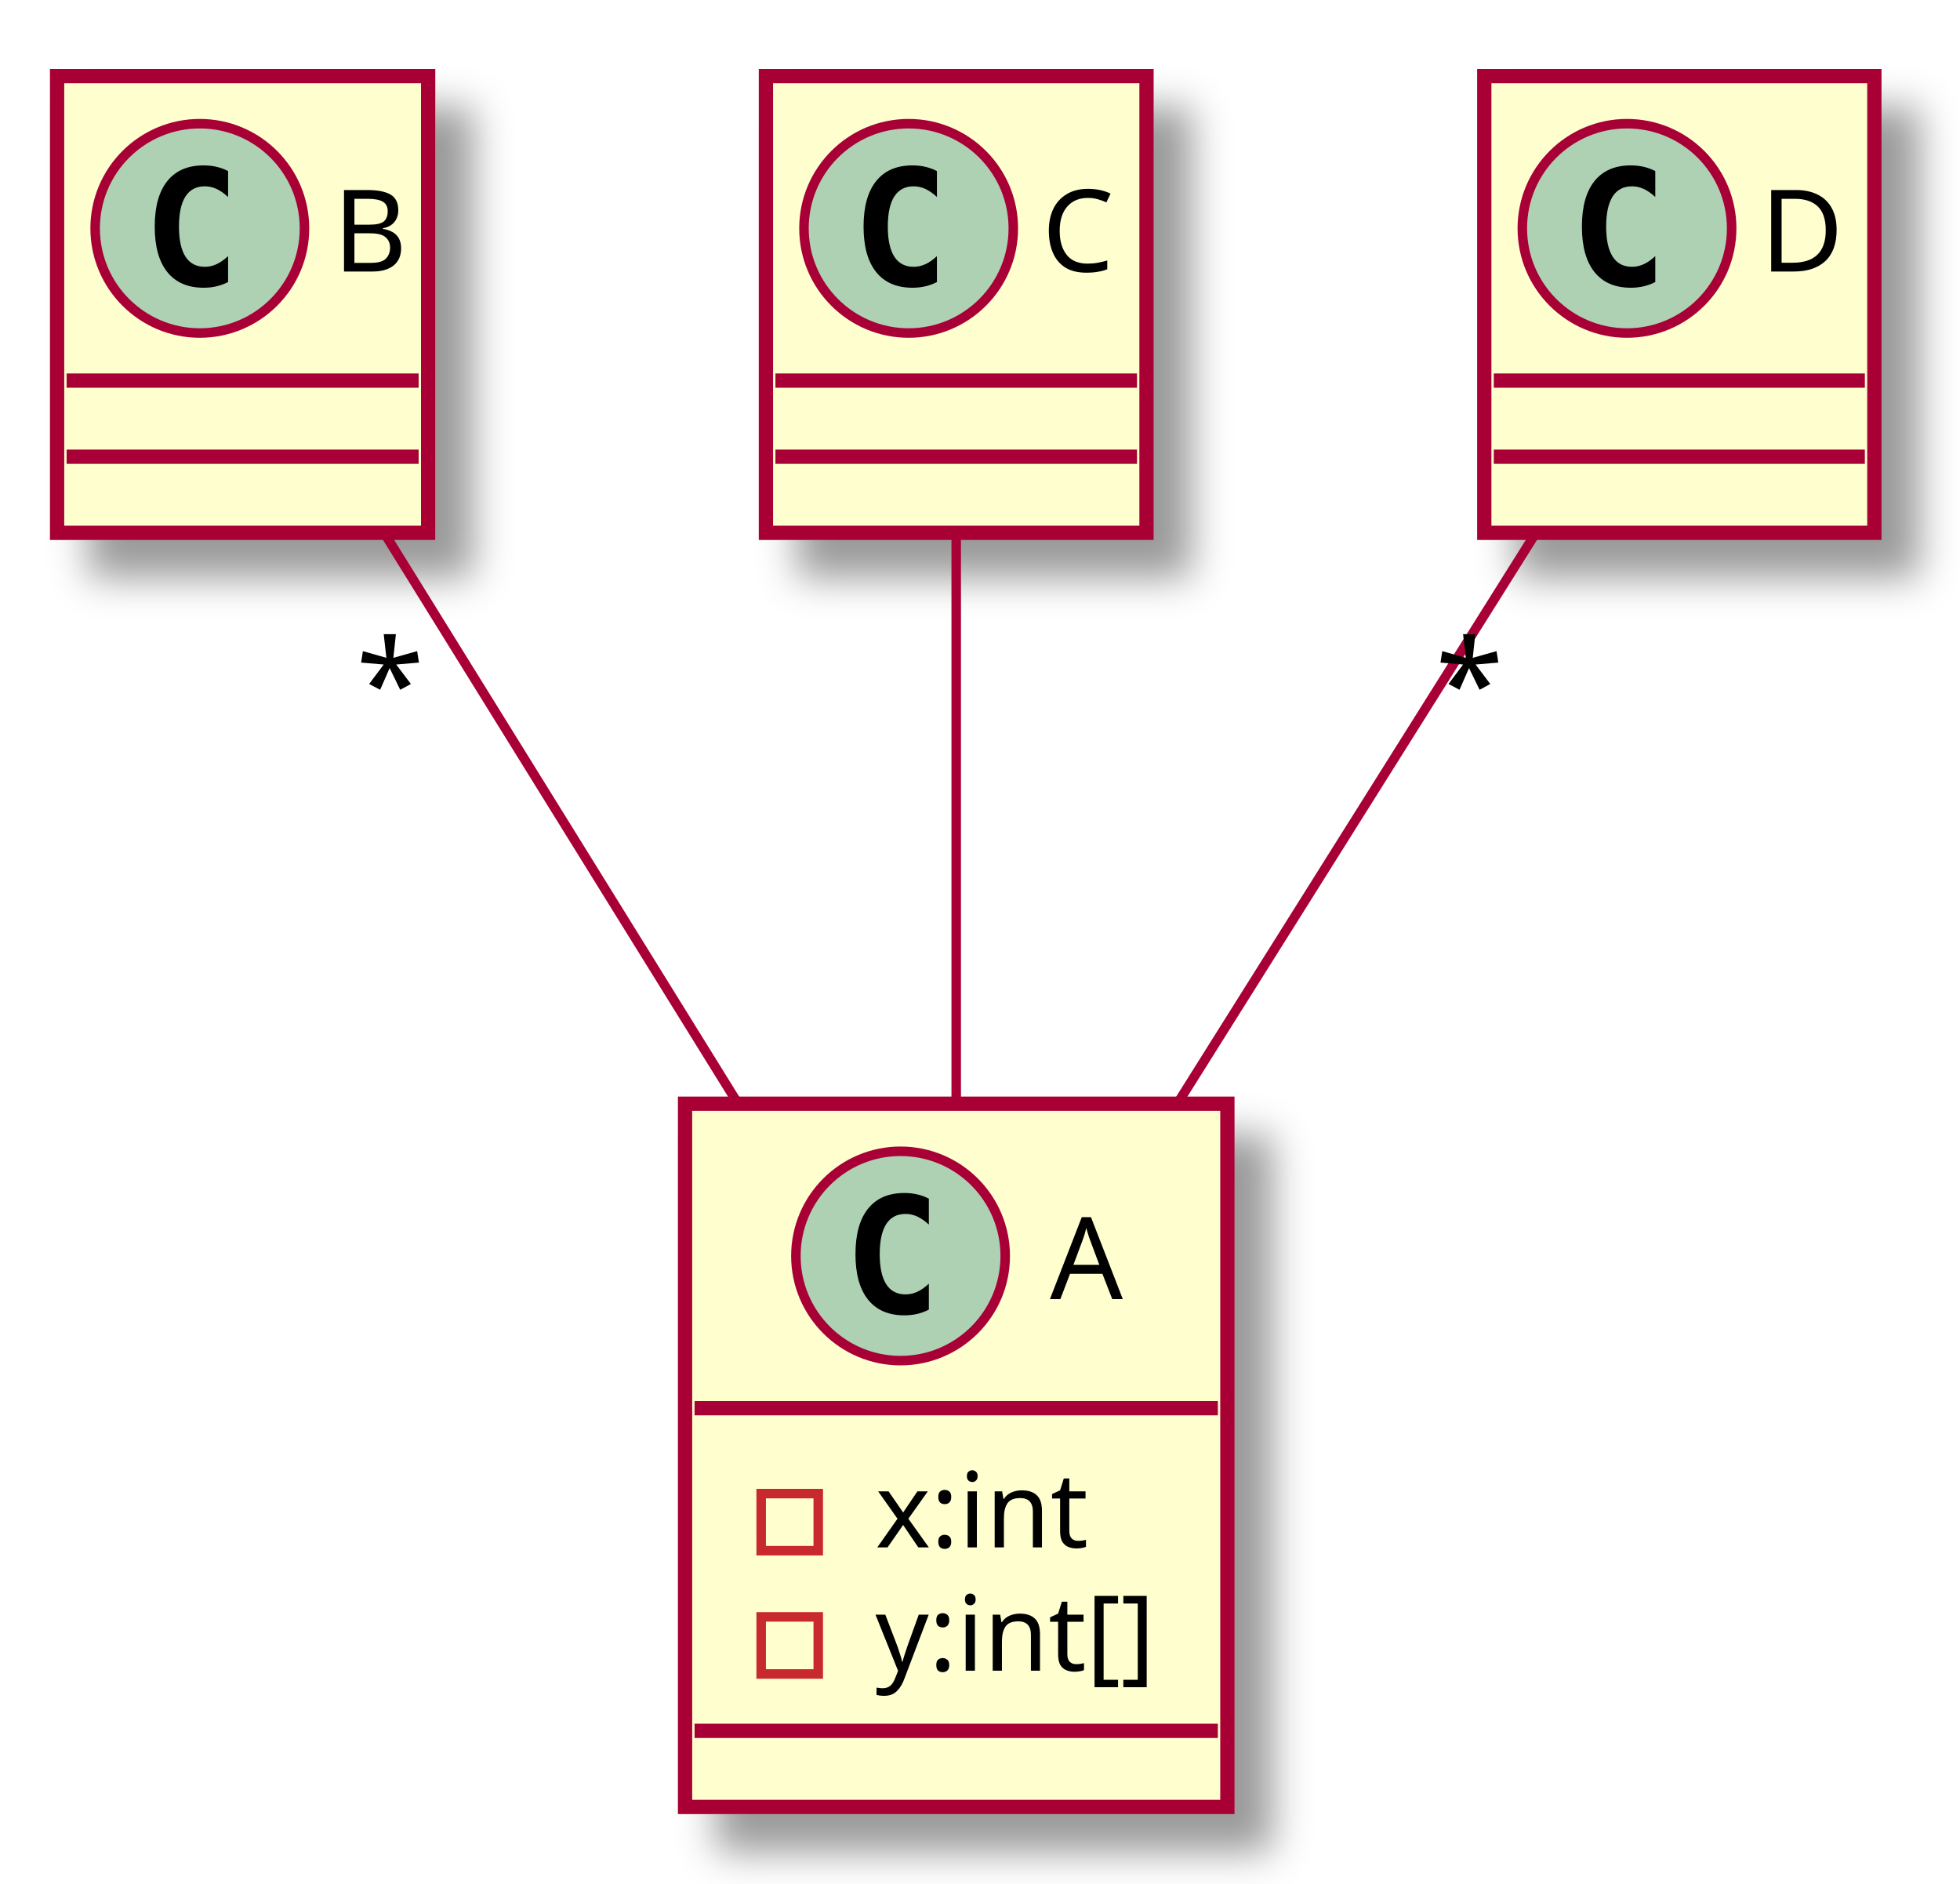
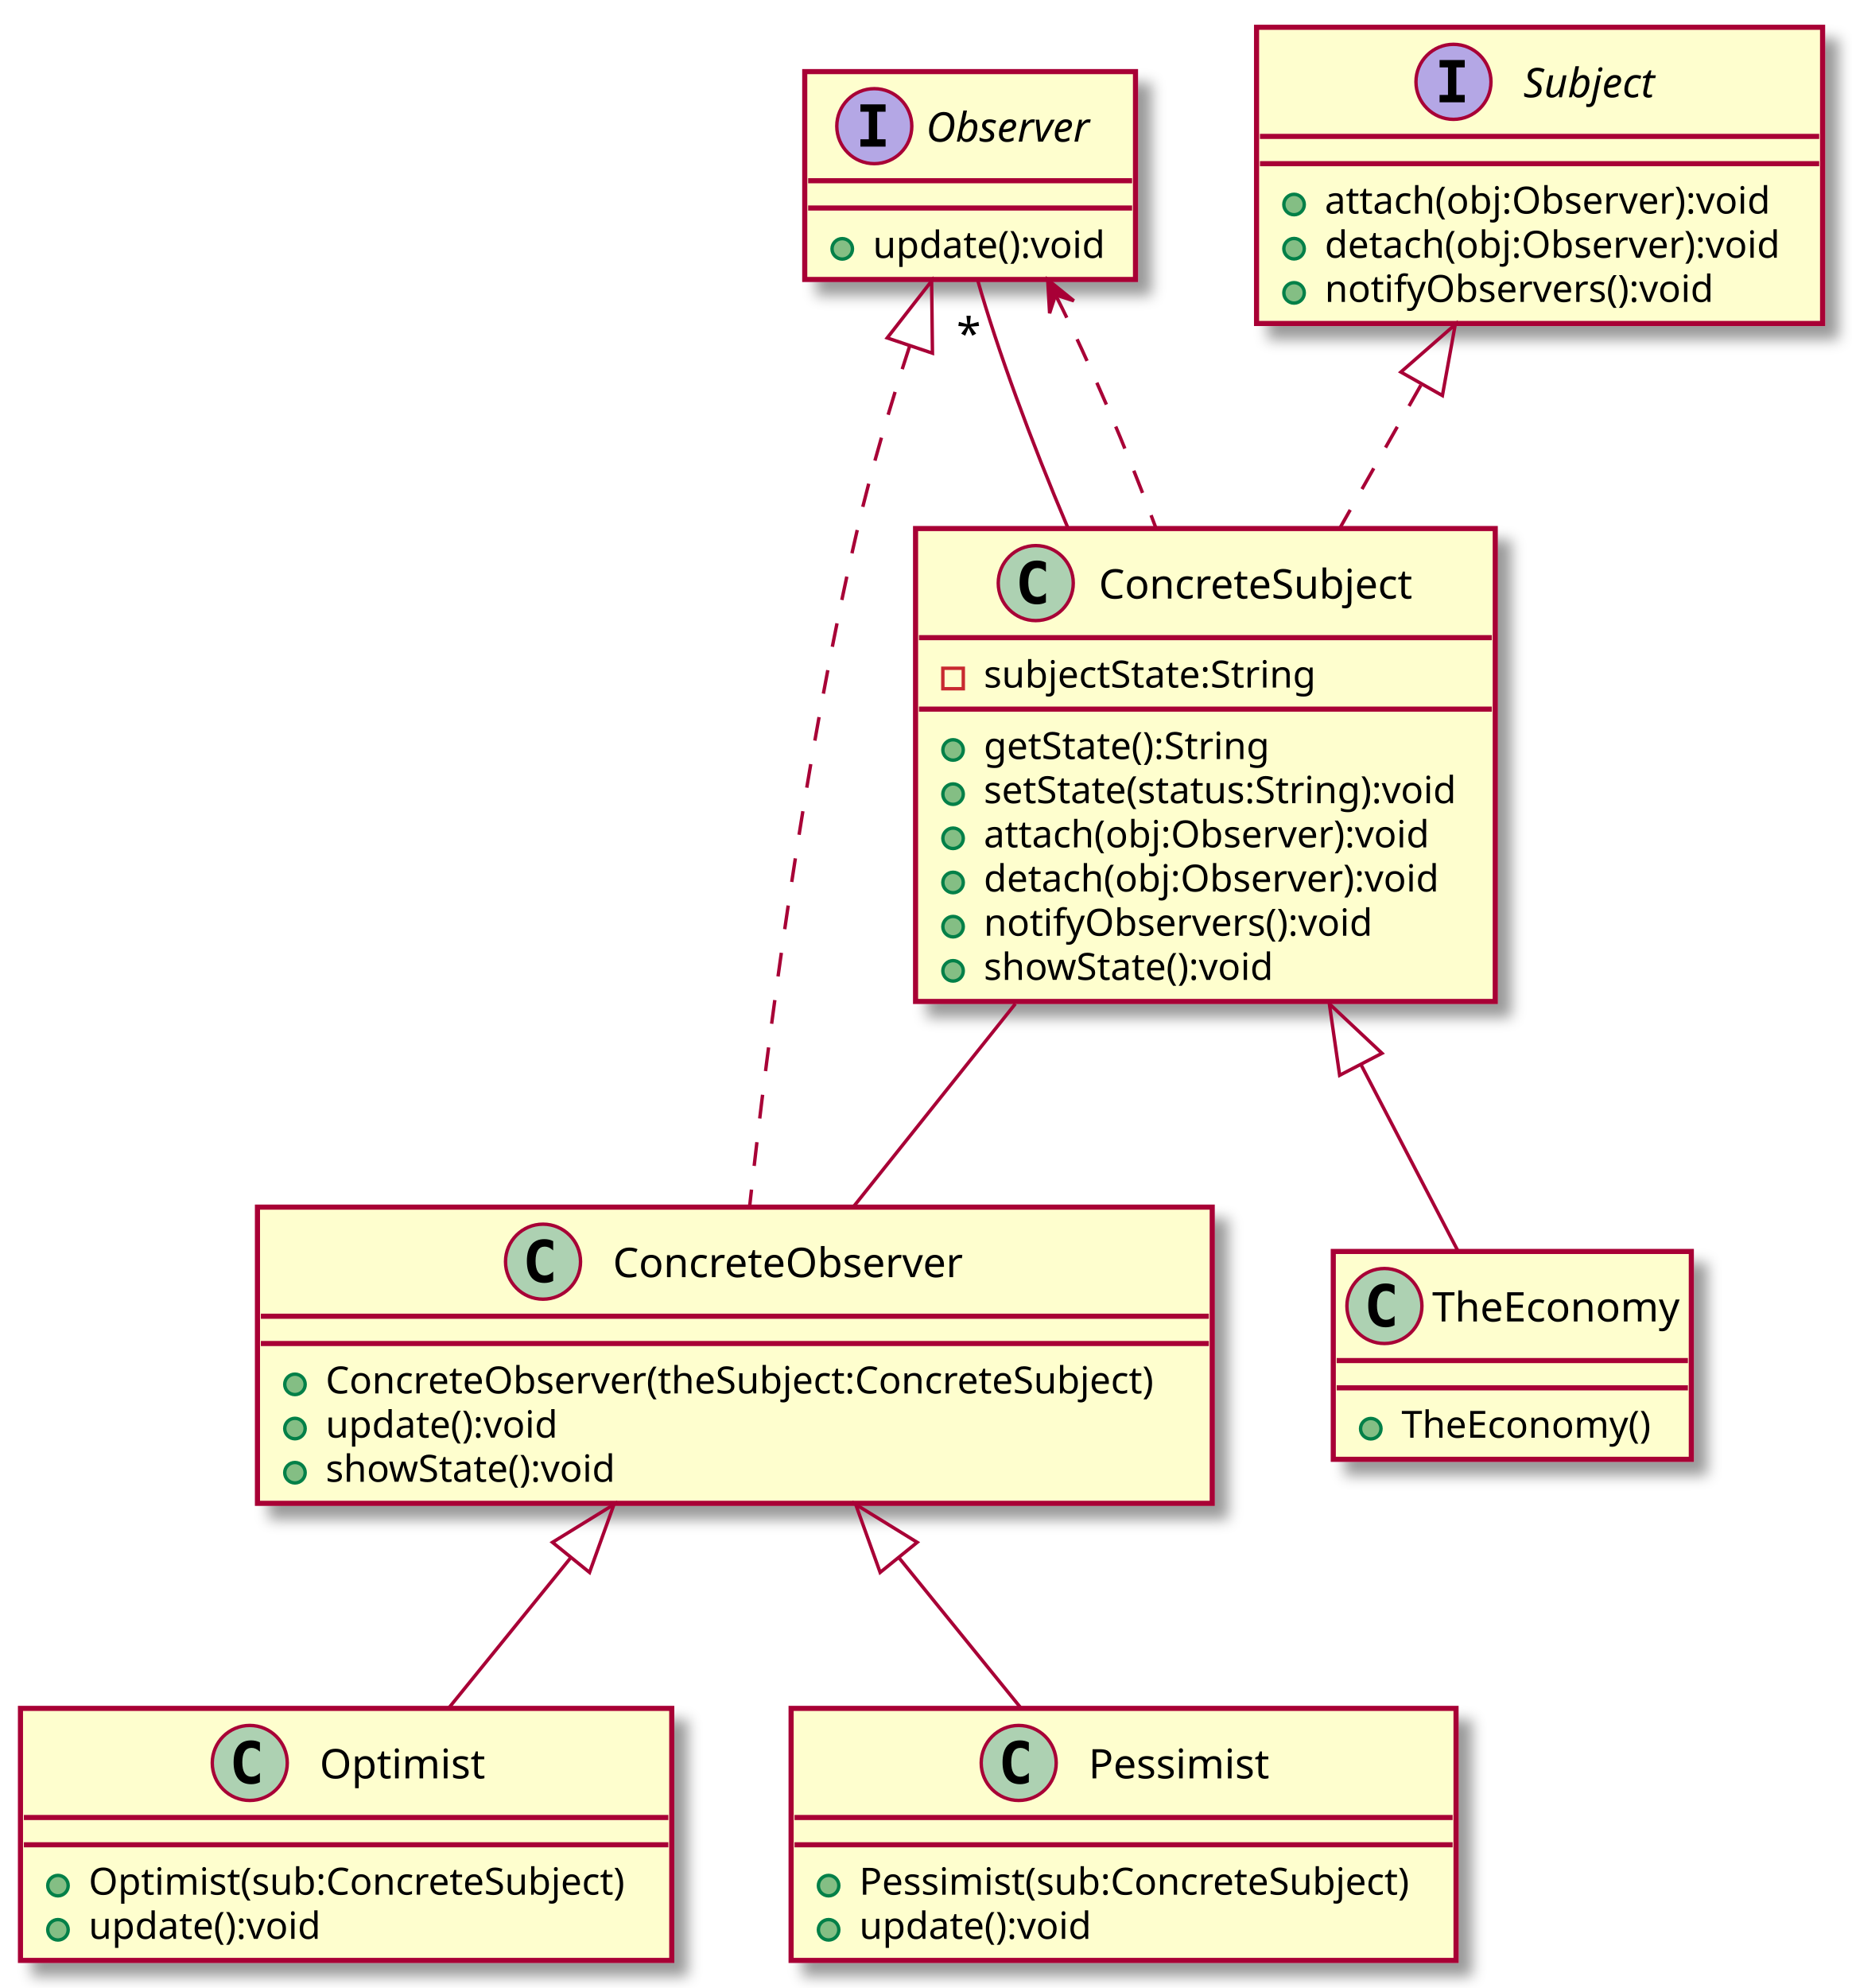
- <svg xmlns="http://www.w3.org/2000/svg" contentScriptType="application/ecmascript" contentStyleType="text/css" height="198px" preserveAspectRatio="none" style="width:206px;height:198px;" version="1.1" viewBox="0 0 206 198" width="206px" zoomAndPan="magnify">
+ <svg xmlns="http://www.w3.org/2000/svg" contentScriptType="application/ecmascript" contentStyleType="text/css" height="583px" preserveAspectRatio="none" style="width:543px;height:583px;" version="1.1" viewBox="0 0 543 583" width="543px" zoomAndPan="magnify">
  <defs>
-     <filter height="300%" id="ftxedjy" width="300%" x="-1" y="-1">
+     <filter height="300%" id="fhpnvo2" width="300%" x="-1" y="-1">
      <feGaussianBlur result="blurOut" stdDeviation="2.0" />
      <feColorMatrix in="blurOut" result="blurOut2" type="matrix" values="0 0 0 0 0 0 0 0 0 0 0 0 0 0 0 0 0 0 .4 0" />
      <feOffset dx="4.0" dy="4.0" in="blurOut2" result="blurOut3" />
      <feBlend in="SourceGraphic" in2="blurOut3" mode="normal" />
    </filter>
  </defs>
  <g>
-     <rect fill="#FEFECE" filter="url(#ftxedjy)" height="73.91" style="stroke: #A80036; stroke-width: 1.5;" width="57" x="72" y="116" />
-     <ellipse cx="94.65" cy="132" fill="#ADD1B2" rx="11" ry="11" style="stroke: #A80036; stroke-width: 1.0;" />
-     <path d="M97.623,137.643 Q97.042,137.942 96.403,138.091 Q95.764,138.241 95.058,138.241 Q92.551,138.241 91.231,136.589 Q89.912,134.937 89.912,131.816 Q89.912,128.686 91.231,127.035 Q92.551,125.383 95.058,125.383 Q95.764,125.383 96.411,125.532 Q97.059,125.682 97.623,125.981 L97.623,128.703 Q96.992,128.122 96.399,127.852 Q95.805,127.582 95.174,127.582 Q93.83,127.582 93.145,128.649 Q92.46,129.716 92.46,131.816 Q92.46,133.908 93.145,134.974 Q93.83,136.041 95.174,136.041 Q95.805,136.041 96.399,135.771 Q96.992,135.501 97.623,134.92 Z " />
-     <text fill="#000000" font-family="sans-serif" font-size="12" lengthAdjust="spacingAndGlyphs" textLength="8" x="110.35" y="136.535">A</text>
-     <line style="stroke: #A80036; stroke-width: 1.5;" x1="73" x2="128" y1="148" y2="148" />
-     <rect fill="none" height="6" style="stroke: #C82930; stroke-width: 1.0;" width="6" x="80" y="156.977" />
-     <text fill="#000000" font-family="sans-serif" font-size="11" lengthAdjust="spacingAndGlyphs" textLength="24" x="92" y="162.635">x:int</text>
-     <rect fill="none" height="6" style="stroke: #C82930; stroke-width: 1.0;" width="6" x="80" y="169.933" />
-     <text fill="#000000" font-family="sans-serif" font-size="11" lengthAdjust="spacingAndGlyphs" textLength="31" x="92" y="175.59">y:int[]</text>
-     <line style="stroke: #A80036; stroke-width: 1.5;" x1="73" x2="128" y1="181.91" y2="181.91" />
-     <rect fill="#FEFECE" filter="url(#ftxedjy)" height="48" style="stroke: #A80036; stroke-width: 1.5;" width="39" x="6" y="8" />
-     <ellipse cx="21" cy="24" fill="#ADD1B2" rx="11" ry="11" style="stroke: #A80036; stroke-width: 1.0;" />
-     <path d="M23.973,29.643 Q23.392,29.942 22.753,30.091 Q22.114,30.241 21.408,30.241 Q18.901,30.241 17.581,28.589 Q16.262,26.937 16.262,23.816 Q16.262,20.686 17.581,19.035 Q18.901,17.383 21.408,17.383 Q22.114,17.383 22.761,17.532 Q23.409,17.682 23.973,17.98 L23.973,20.703 Q23.342,20.122 22.749,19.852 Q22.155,19.582 21.524,19.582 Q20.18,19.582 19.495,20.649 Q18.81,21.716 18.81,23.816 Q18.81,25.908 19.495,26.974 Q20.18,28.041 21.524,28.041 Q22.155,28.041 22.749,27.771 Q23.342,27.502 23.973,26.92 Z " />
-     <text fill="#000000" font-family="sans-serif" font-size="12" lengthAdjust="spacingAndGlyphs" textLength="7" x="35" y="28.535">B</text>
-     <line style="stroke: #A80036; stroke-width: 1.5;" x1="7" x2="44" y1="40" y2="40" />
-     <line style="stroke: #A80036; stroke-width: 1.5;" x1="7" x2="44" y1="48" y2="48" />
-     <rect fill="#FEFECE" filter="url(#ftxedjy)" height="48" style="stroke: #A80036; stroke-width: 1.5;" width="40" x="80.5" y="8" />
-     <ellipse cx="95.5" cy="24" fill="#ADD1B2" rx="11" ry="11" style="stroke: #A80036; stroke-width: 1.0;" />
-     <path d="M98.473,29.643 Q97.892,29.942 97.253,30.091 Q96.614,30.241 95.908,30.241 Q93.401,30.241 92.082,28.589 Q90.762,26.937 90.762,23.816 Q90.762,20.686 92.082,19.035 Q93.401,17.383 95.908,17.383 Q96.614,17.383 97.261,17.532 Q97.909,17.682 98.473,17.98 L98.473,20.703 Q97.842,20.122 97.249,19.852 Q96.655,19.582 96.024,19.582 Q94.68,19.582 93.995,20.649 Q93.31,21.716 93.31,23.816 Q93.31,25.908 93.995,26.974 Q94.68,28.041 96.024,28.041 Q96.655,28.041 97.249,27.771 Q97.842,27.502 98.473,26.92 Z " />
-     <text fill="#000000" font-family="sans-serif" font-size="12" lengthAdjust="spacingAndGlyphs" textLength="8" x="109.5" y="28.535">C</text>
-     <line style="stroke: #A80036; stroke-width: 1.5;" x1="81.5" x2="119.5" y1="40" y2="40" />
-     <line style="stroke: #A80036; stroke-width: 1.5;" x1="81.5" x2="119.5" y1="48" y2="48" />
-     <rect fill="#FEFECE" filter="url(#ftxedjy)" height="48" style="stroke: #A80036; stroke-width: 1.5;" width="41" x="156" y="8" />
-     <ellipse cx="171" cy="24" fill="#ADD1B2" rx="11" ry="11" style="stroke: #A80036; stroke-width: 1.0;" />
-     <path d="M173.973,29.643 Q173.392,29.942 172.753,30.091 Q172.114,30.241 171.408,30.241 Q168.901,30.241 167.582,28.589 Q166.262,26.937 166.262,23.816 Q166.262,20.686 167.582,19.035 Q168.901,17.383 171.408,17.383 Q172.114,17.383 172.761,17.532 Q173.409,17.682 173.973,17.98 L173.973,20.703 Q173.342,20.122 172.749,19.852 Q172.155,19.582 171.524,19.582 Q170.18,19.582 169.495,20.649 Q168.81,21.716 168.81,23.816 Q168.81,25.908 169.495,26.974 Q170.18,28.041 171.524,28.041 Q172.155,28.041 172.749,27.771 Q173.342,27.502 173.973,26.92 Z " />
-     <text fill="#000000" font-family="sans-serif" font-size="12" lengthAdjust="spacingAndGlyphs" textLength="9" x="185" y="28.535">D</text>
-     <line style="stroke: #A80036; stroke-width: 1.5;" x1="157" x2="196" y1="40" y2="40" />
-     <line style="stroke: #A80036; stroke-width: 1.5;" x1="157" x2="196" y1="48" y2="48" />
-     <path d="M40.497,56.195 C51.099,73.299 65.508,96.546 77.549,115.972 " fill="none" style="stroke: #A80036; stroke-width: 1.0;" />
-     <text fill="#000000" font-family="sans-serif" font-size="13" lengthAdjust="spacingAndGlyphs" textLength="6" x="37.421" y="76.527">*</text>
-     <path d="M100.5,56.195 C100.5,73.299 100.5,96.546 100.5,115.972 " fill="none" style="stroke: #A80036; stroke-width: 1.0;" />
-     <path d="M161.303,56.195 C150.56,73.299 135.959,96.546 123.757,115.972 " fill="none" style="stroke: #A80036; stroke-width: 1.0;" />
-     <text fill="#000000" font-family="sans-serif" font-size="13" lengthAdjust="spacingAndGlyphs" textLength="6" x="150.867" y="76.527">*</text>
+     <rect fill="#FEFECE" filter="url(#fhpnvo2)" height="86.865" style="stroke: #A80036; stroke-width: 1.5;" width="280" x="75.5" y="354" />
+     <ellipse cx="159.25" cy="370" fill="#ADD1B2" rx="11" ry="11" style="stroke: #A80036; stroke-width: 1.0;" />
+     <path d="M162.223,375.643 Q161.642,375.942 161.003,376.091 Q160.364,376.241 159.658,376.241 Q157.151,376.241 155.832,374.589 Q154.512,372.937 154.512,369.816 Q154.512,366.687 155.832,365.035 Q157.151,363.383 159.658,363.383 Q160.364,363.383 161.011,363.532 Q161.659,363.682 162.223,363.981 L162.223,366.703 Q161.592,366.122 160.999,365.852 Q160.405,365.582 159.774,365.582 Q158.43,365.582 157.745,366.649 Q157.06,367.716 157.06,369.816 Q157.06,371.908 157.745,372.974 Q158.43,374.041 159.774,374.041 Q160.405,374.041 160.999,373.771 Q161.592,373.502 162.223,372.92 Z " />
+     <text fill="#000000" font-family="sans-serif" font-size="12" lengthAdjust="spacingAndGlyphs" textLength="104" x="179.75" y="374.535">ConcreteObserver</text>
+     <line style="stroke: #A80036; stroke-width: 1.5;" x1="76.5" x2="354.5" y1="386" y2="386" />
+     <line style="stroke: #A80036; stroke-width: 1.5;" x1="76.5" x2="354.5" y1="394" y2="394" />
+     <ellipse cx="86.5" cy="405.978" fill="#84BE84" rx="3" ry="3" style="stroke: #038048; stroke-width: 1.0;" />
+     <text fill="#000000" font-family="sans-serif" font-size="11" lengthAdjust="spacingAndGlyphs" textLength="254" x="95.5" y="408.635">ConcreteObserver(theSubject:ConcreteSubject)</text>
+     <ellipse cx="86.5" cy="418.933" fill="#84BE84" rx="3" ry="3" style="stroke: #038048; stroke-width: 1.0;" />
+     <text fill="#000000" font-family="sans-serif" font-size="11" lengthAdjust="spacingAndGlyphs" textLength="71" x="95.5" y="421.59">update():void</text>
+     <ellipse cx="86.5" cy="431.888" fill="#84BE84" rx="3" ry="3" style="stroke: #038048; stroke-width: 1.0;" />
+     <text fill="#000000" font-family="sans-serif" font-size="11" lengthAdjust="spacingAndGlyphs" textLength="88" x="95.5" y="434.545">showState():void</text>
+     <rect fill="#FEFECE" filter="url(#fhpnvo2)" height="138.685" style="stroke: #A80036; stroke-width: 1.5;" width="170" x="268.5" y="155" />
+     <ellipse cx="303.75" cy="171" fill="#ADD1B2" rx="11" ry="11" style="stroke: #A80036; stroke-width: 1.0;" />
+     <path d="M306.723,176.643 Q306.142,176.942 305.503,177.091 Q304.864,177.241 304.158,177.241 Q301.651,177.241 300.332,175.589 Q299.012,173.937 299.012,170.816 Q299.012,167.686 300.332,166.035 Q301.651,164.383 304.158,164.383 Q304.864,164.383 305.511,164.532 Q306.159,164.682 306.723,164.981 L306.723,167.703 Q306.092,167.122 305.499,166.852 Q304.905,166.583 304.274,166.583 Q302.93,166.583 302.245,167.649 Q301.56,168.716 301.56,170.816 Q301.56,172.908 302.245,173.974 Q302.93,175.041 304.274,175.041 Q304.905,175.041 305.499,174.771 Q306.092,174.501 306.723,173.92 Z " />
+     <text fill="#000000" font-family="sans-serif" font-size="12" lengthAdjust="spacingAndGlyphs" textLength="93" x="322.25" y="175.535">ConcreteSubject</text>
+     <line style="stroke: #A80036; stroke-width: 1.5;" x1="269.5" x2="437.5" y1="187" y2="187" />
+     <rect fill="none" height="6" style="stroke: #C82930; stroke-width: 1.0;" width="6" x="276.5" y="195.977" />
+     <text fill="#000000" font-family="sans-serif" font-size="11" lengthAdjust="spacingAndGlyphs" textLength="100" x="288.5" y="201.635">subjectState:String</text>
+     <line style="stroke: #A80036; stroke-width: 1.5;" x1="269.5" x2="437.5" y1="207.955" y2="207.955" />
+     <ellipse cx="279.5" cy="219.933" fill="#84BE84" rx="3" ry="3" style="stroke: #038048; stroke-width: 1.0;" />
+     <text fill="#000000" font-family="sans-serif" font-size="11" lengthAdjust="spacingAndGlyphs" textLength="86" x="288.5" y="222.59">getState():String</text>
+     <ellipse cx="279.5" cy="232.888" fill="#84BE84" rx="3" ry="3" style="stroke: #038048; stroke-width: 1.0;" />
+     <text fill="#000000" font-family="sans-serif" font-size="11" lengthAdjust="spacingAndGlyphs" textLength="144" x="288.5" y="235.545">setState(status:String):void</text>
+     <ellipse cx="279.5" cy="245.843" fill="#84BE84" rx="3" ry="3" style="stroke: #038048; stroke-width: 1.0;" />
+     <text fill="#000000" font-family="sans-serif" font-size="11" lengthAdjust="spacingAndGlyphs" textLength="137" x="288.5" y="248.5">attach(obj:Observer):void</text>
+     <ellipse cx="279.5" cy="258.798" fill="#84BE84" rx="3" ry="3" style="stroke: #038048; stroke-width: 1.0;" />
+     <text fill="#000000" font-family="sans-serif" font-size="11" lengthAdjust="spacingAndGlyphs" textLength="140" x="288.5" y="261.455">detach(obj:Observer):void</text>
+     <ellipse cx="279.5" cy="271.753" fill="#84BE84" rx="3" ry="3" style="stroke: #038048; stroke-width: 1.0;" />
+     <text fill="#000000" font-family="sans-serif" font-size="11" lengthAdjust="spacingAndGlyphs" textLength="121" x="288.5" y="274.41">notifyObservers():void</text>
+     <ellipse cx="279.5" cy="284.708" fill="#84BE84" rx="3" ry="3" style="stroke: #038048; stroke-width: 1.0;" />
+     <text fill="#000000" font-family="sans-serif" font-size="11" lengthAdjust="spacingAndGlyphs" textLength="88" x="288.5" y="287.365">showState():void</text>
+     <rect fill="#FEFECE" filter="url(#fhpnvo2)" height="60.955" style="stroke: #A80036; stroke-width: 1.5;" width="97" x="236" y="21" />
+     <ellipse cx="256.4" cy="37" fill="#B4A7E5" rx="11" ry="11" style="stroke: #A80036; stroke-width: 1.0;" />
+     <path d="M252.328,32.765 L252.328,30.607 L259.707,30.607 L259.707,32.765 L257.242,32.765 L257.242,40.842 L259.707,40.842 L259.707,43 L252.328,43 L252.328,40.842 L254.793,40.842 L254.793,32.765 Z " />
+     <text fill="#000000" font-family="sans-serif" font-size="12" font-style="italic" lengthAdjust="spacingAndGlyphs" textLength="53" x="271.6" y="41.535">Observer</text>
+     <line style="stroke: #A80036; stroke-width: 1.5;" x1="237" x2="332" y1="53" y2="53" />
+     <line style="stroke: #A80036; stroke-width: 1.5;" x1="237" x2="332" y1="61" y2="61" />
+     <ellipse cx="247" cy="72.978" fill="#84BE84" rx="3" ry="3" style="stroke: #038048; stroke-width: 1.0;" />
+     <text fill="#000000" font-family="sans-serif" font-size="11" lengthAdjust="spacingAndGlyphs" textLength="71" x="256" y="75.635">update():void</text>
+     <rect fill="#FEFECE" filter="url(#fhpnvo2)" height="73.91" style="stroke: #A80036; stroke-width: 1.5;" width="191" x="6" y="501" />
+     <ellipse cx="73.25" cy="517" fill="#ADD1B2" rx="11" ry="11" style="stroke: #A80036; stroke-width: 1.0;" />
+     <path d="M76.223,522.643 Q75.642,522.942 75.003,523.091 Q74.364,523.241 73.658,523.241 Q71.151,523.241 69.832,521.589 Q68.512,519.937 68.512,516.816 Q68.512,513.687 69.832,512.035 Q71.151,510.383 73.658,510.383 Q74.364,510.383 75.011,510.532 Q75.659,510.682 76.223,510.981 L76.223,513.703 Q75.592,513.122 74.999,512.852 Q74.405,512.582 73.774,512.582 Q72.43,512.582 71.745,513.649 Q71.06,514.716 71.06,516.816 Q71.06,518.908 71.745,519.974 Q72.43,521.041 73.774,521.041 Q74.405,521.041 74.999,520.771 Q75.592,520.501 76.223,519.92 Z " />
+     <text fill="#000000" font-family="sans-serif" font-size="12" lengthAdjust="spacingAndGlyphs" textLength="48" x="93.75" y="521.535">Optimist</text>
+     <line style="stroke: #A80036; stroke-width: 1.5;" x1="7" x2="196" y1="533" y2="533" />
+     <line style="stroke: #A80036; stroke-width: 1.5;" x1="7" x2="196" y1="541" y2="541" />
+     <ellipse cx="17" cy="552.977" fill="#84BE84" rx="3" ry="3" style="stroke: #038048; stroke-width: 1.0;" />
+     <text fill="#000000" font-family="sans-serif" font-size="11" lengthAdjust="spacingAndGlyphs" textLength="165" x="26" y="555.635">Optimist(sub:ConcreteSubject)</text>
+     <ellipse cx="17" cy="565.933" fill="#84BE84" rx="3" ry="3" style="stroke: #038048; stroke-width: 1.0;" />
+     <text fill="#000000" font-family="sans-serif" font-size="11" lengthAdjust="spacingAndGlyphs" textLength="71" x="26" y="568.59">update():void</text>
+     <rect fill="#FEFECE" filter="url(#fhpnvo2)" height="73.91" style="stroke: #A80036; stroke-width: 1.5;" width="195" x="232" y="501" />
+     <ellipse cx="298.75" cy="517" fill="#ADD1B2" rx="11" ry="11" style="stroke: #A80036; stroke-width: 1.0;" />
+     <path d="M301.723,522.643 Q301.142,522.942 300.503,523.091 Q299.864,523.241 299.158,523.241 Q296.651,523.241 295.332,521.589 Q294.012,519.937 294.012,516.816 Q294.012,513.687 295.332,512.035 Q296.651,510.383 299.158,510.383 Q299.864,510.383 300.511,510.532 Q301.159,510.682 301.723,510.981 L301.723,513.703 Q301.092,513.122 300.499,512.852 Q299.905,512.582 299.274,512.582 Q297.93,512.582 297.245,513.649 Q296.56,514.716 296.56,516.816 Q296.56,518.908 297.245,519.974 Q297.93,521.041 299.274,521.041 Q299.905,521.041 300.499,520.771 Q301.092,520.501 301.723,519.92 Z " />
+     <text fill="#000000" font-family="sans-serif" font-size="12" lengthAdjust="spacingAndGlyphs" textLength="53" x="319.25" y="521.535">Pessimist</text>
+     <line style="stroke: #A80036; stroke-width: 1.5;" x1="233" x2="426" y1="533" y2="533" />
+     <line style="stroke: #A80036; stroke-width: 1.5;" x1="233" x2="426" y1="541" y2="541" />
+     <ellipse cx="243" cy="552.977" fill="#84BE84" rx="3" ry="3" style="stroke: #038048; stroke-width: 1.0;" />
+     <text fill="#000000" font-family="sans-serif" font-size="11" lengthAdjust="spacingAndGlyphs" textLength="169" x="252" y="555.635">Pessimist(sub:ConcreteSubject)</text>
+     <ellipse cx="243" cy="565.933" fill="#84BE84" rx="3" ry="3" style="stroke: #038048; stroke-width: 1.0;" />
+     <text fill="#000000" font-family="sans-serif" font-size="11" lengthAdjust="spacingAndGlyphs" textLength="71" x="252" y="568.59">update():void</text>
+     <rect fill="#FEFECE" filter="url(#fhpnvo2)" height="86.865" style="stroke: #A80036; stroke-width: 1.5;" width="166" x="368.5" y="8" />
+     <ellipse cx="426.25" cy="24" fill="#B4A7E5" rx="11" ry="11" style="stroke: #A80036; stroke-width: 1.0;" />
+     <path d="M422.178,19.765 L422.178,17.607 L429.557,17.607 L429.557,19.765 L427.092,19.765 L427.092,27.842 L429.557,27.842 L429.557,30 L422.178,30 L422.178,27.842 L424.643,27.842 L424.643,19.765 Z " />
+     <text fill="#000000" font-family="sans-serif" font-size="12" font-style="italic" lengthAdjust="spacingAndGlyphs" textLength="42" x="446.75" y="28.535">Subject</text>
+     <line style="stroke: #A80036; stroke-width: 1.5;" x1="369.5" x2="533.5" y1="40" y2="40" />
+     <line style="stroke: #A80036; stroke-width: 1.5;" x1="369.5" x2="533.5" y1="48" y2="48" />
+     <ellipse cx="379.5" cy="59.977" fill="#84BE84" rx="3" ry="3" style="stroke: #038048; stroke-width: 1.0;" />
+     <text fill="#000000" font-family="sans-serif" font-size="11" lengthAdjust="spacingAndGlyphs" textLength="137" x="388.5" y="62.635">attach(obj:Observer):void</text>
+     <ellipse cx="379.5" cy="72.933" fill="#84BE84" rx="3" ry="3" style="stroke: #038048; stroke-width: 1.0;" />
+     <text fill="#000000" font-family="sans-serif" font-size="11" lengthAdjust="spacingAndGlyphs" textLength="140" x="388.5" y="75.59">detach(obj:Observer):void</text>
+     <ellipse cx="379.5" cy="85.888" fill="#84BE84" rx="3" ry="3" style="stroke: #038048; stroke-width: 1.0;" />
+     <text fill="#000000" font-family="sans-serif" font-size="11" lengthAdjust="spacingAndGlyphs" textLength="121" x="388.5" y="88.545">notifyObservers():void</text>
+     <rect fill="#FEFECE" filter="url(#fhpnvo2)" height="60.955" style="stroke: #A80036; stroke-width: 1.5;" width="105" x="391" y="367" />
+     <ellipse cx="406" cy="383" fill="#ADD1B2" rx="11" ry="11" style="stroke: #A80036; stroke-width: 1.0;" />
+     <path d="M408.973,388.643 Q408.392,388.942 407.753,389.091 Q407.114,389.241 406.408,389.241 Q403.901,389.241 402.582,387.589 Q401.262,385.937 401.262,382.816 Q401.262,379.687 402.582,378.035 Q403.901,376.383 406.408,376.383 Q407.114,376.383 407.761,376.532 Q408.409,376.682 408.973,376.981 L408.973,379.703 Q408.342,379.122 407.749,378.852 Q407.155,378.582 406.524,378.582 Q405.18,378.582 404.495,379.649 Q403.81,380.716 403.81,382.816 Q403.81,384.908 404.495,385.974 Q405.18,387.041 406.524,387.041 Q407.155,387.041 407.749,386.771 Q408.342,386.502 408.973,385.92 Z " />
+     <text fill="#000000" font-family="sans-serif" font-size="12" lengthAdjust="spacingAndGlyphs" textLength="73" x="420" y="387.535">TheEconomy</text>
+     <line style="stroke: #A80036; stroke-width: 1.5;" x1="392" x2="495" y1="399" y2="399" />
+     <line style="stroke: #A80036; stroke-width: 1.5;" x1="392" x2="495" y1="407" y2="407" />
+     <ellipse cx="402" cy="418.978" fill="#84BE84" rx="3" ry="3" style="stroke: #038048; stroke-width: 1.0;" />
+     <text fill="#000000" font-family="sans-serif" font-size="11" lengthAdjust="spacingAndGlyphs" textLength="77" x="411" y="421.635">TheEconomy()</text>
+     <path d="M286.682,82.031 C292.378,102.207 302.418,129.503 313.169,154.804 " fill="none" style="stroke: #A80036; stroke-width: 1.0;" />
+     <text fill="#000000" font-family="sans-serif" font-size="13" lengthAdjust="spacingAndGlyphs" textLength="6" x="280.513" y="102.48">*</text>
+     <path d="M309.751,86.885 C319.623,106.46 330.313,131.48 338.973,154.804 " fill="none" style="stroke: #A80036; stroke-width: 1.0; stroke-dasharray: 7.0,7.0;" />
+     <polygon fill="#A80036" points="307.26,82.031,307.809,91.864,309.542,86.479,314.927,88.213,307.26,82.031" style="stroke: #A80036; stroke-width: 1.0;" />
+     <path d="M266.733,101.596 C261.254,118.408 255.592,137.367 251.5,155 C235.577,223.617 225.196,304.865 219.846,353.735 " fill="none" style="stroke: #A80036; stroke-width: 1.0; stroke-dasharray: 7.0,7.0;" />
+     <polygon fill="none" points="260.187,99.102,273.209,82.386,273.453,103.575,260.187,99.102" style="stroke: #A80036; stroke-width: 1.0;" />
+     <path d="M416.672,112.982 C408.976,126.568 400.769,141.055 392.906,154.937 " fill="none" style="stroke: #A80036; stroke-width: 1.0; stroke-dasharray: 7.0,7.0;" />
+     <polygon fill="none" points="410.822,109.107,426.771,95.155,423.003,116.007,410.822,109.107" style="stroke: #A80036; stroke-width: 1.0;" />
+     <path d="M263.767,456.986 C275.875,471.91 288.522,487.497 299.452,500.968 " fill="none" style="stroke: #A80036; stroke-width: 1.0;" />
+     <polygon fill="none" points="258.111,461.126,250.945,441.185,268.983,452.305,258.111,461.126" style="stroke: #A80036; stroke-width: 1.0;" />
+     <path d="M297.768,294.367 C281.76,314.435 264.761,335.745 250.397,353.752 " fill="none" style="stroke: #A80036; stroke-width: 1.0;" />
+     <path d="M399.147,312.244 C409.326,331.809 419.46,351.29 427.466,366.68 " fill="none" style="stroke: #A80036; stroke-width: 1.0;" />
+     <polygon fill="none" points="392.867,315.34,389.847,294.367,405.287,308.879,392.867,315.34" style="stroke: #A80036; stroke-width: 1.0;" />
+     <path d="M167.233,456.986 C155.125,471.91 142.477,487.497 131.548,500.968 " fill="none" style="stroke: #A80036; stroke-width: 1.0;" />
+     <polygon fill="none" points="162.017,452.305,180.055,441.185,172.889,461.126,162.017,452.305" style="stroke: #A80036; stroke-width: 1.0;" />
  </g>
</svg>
